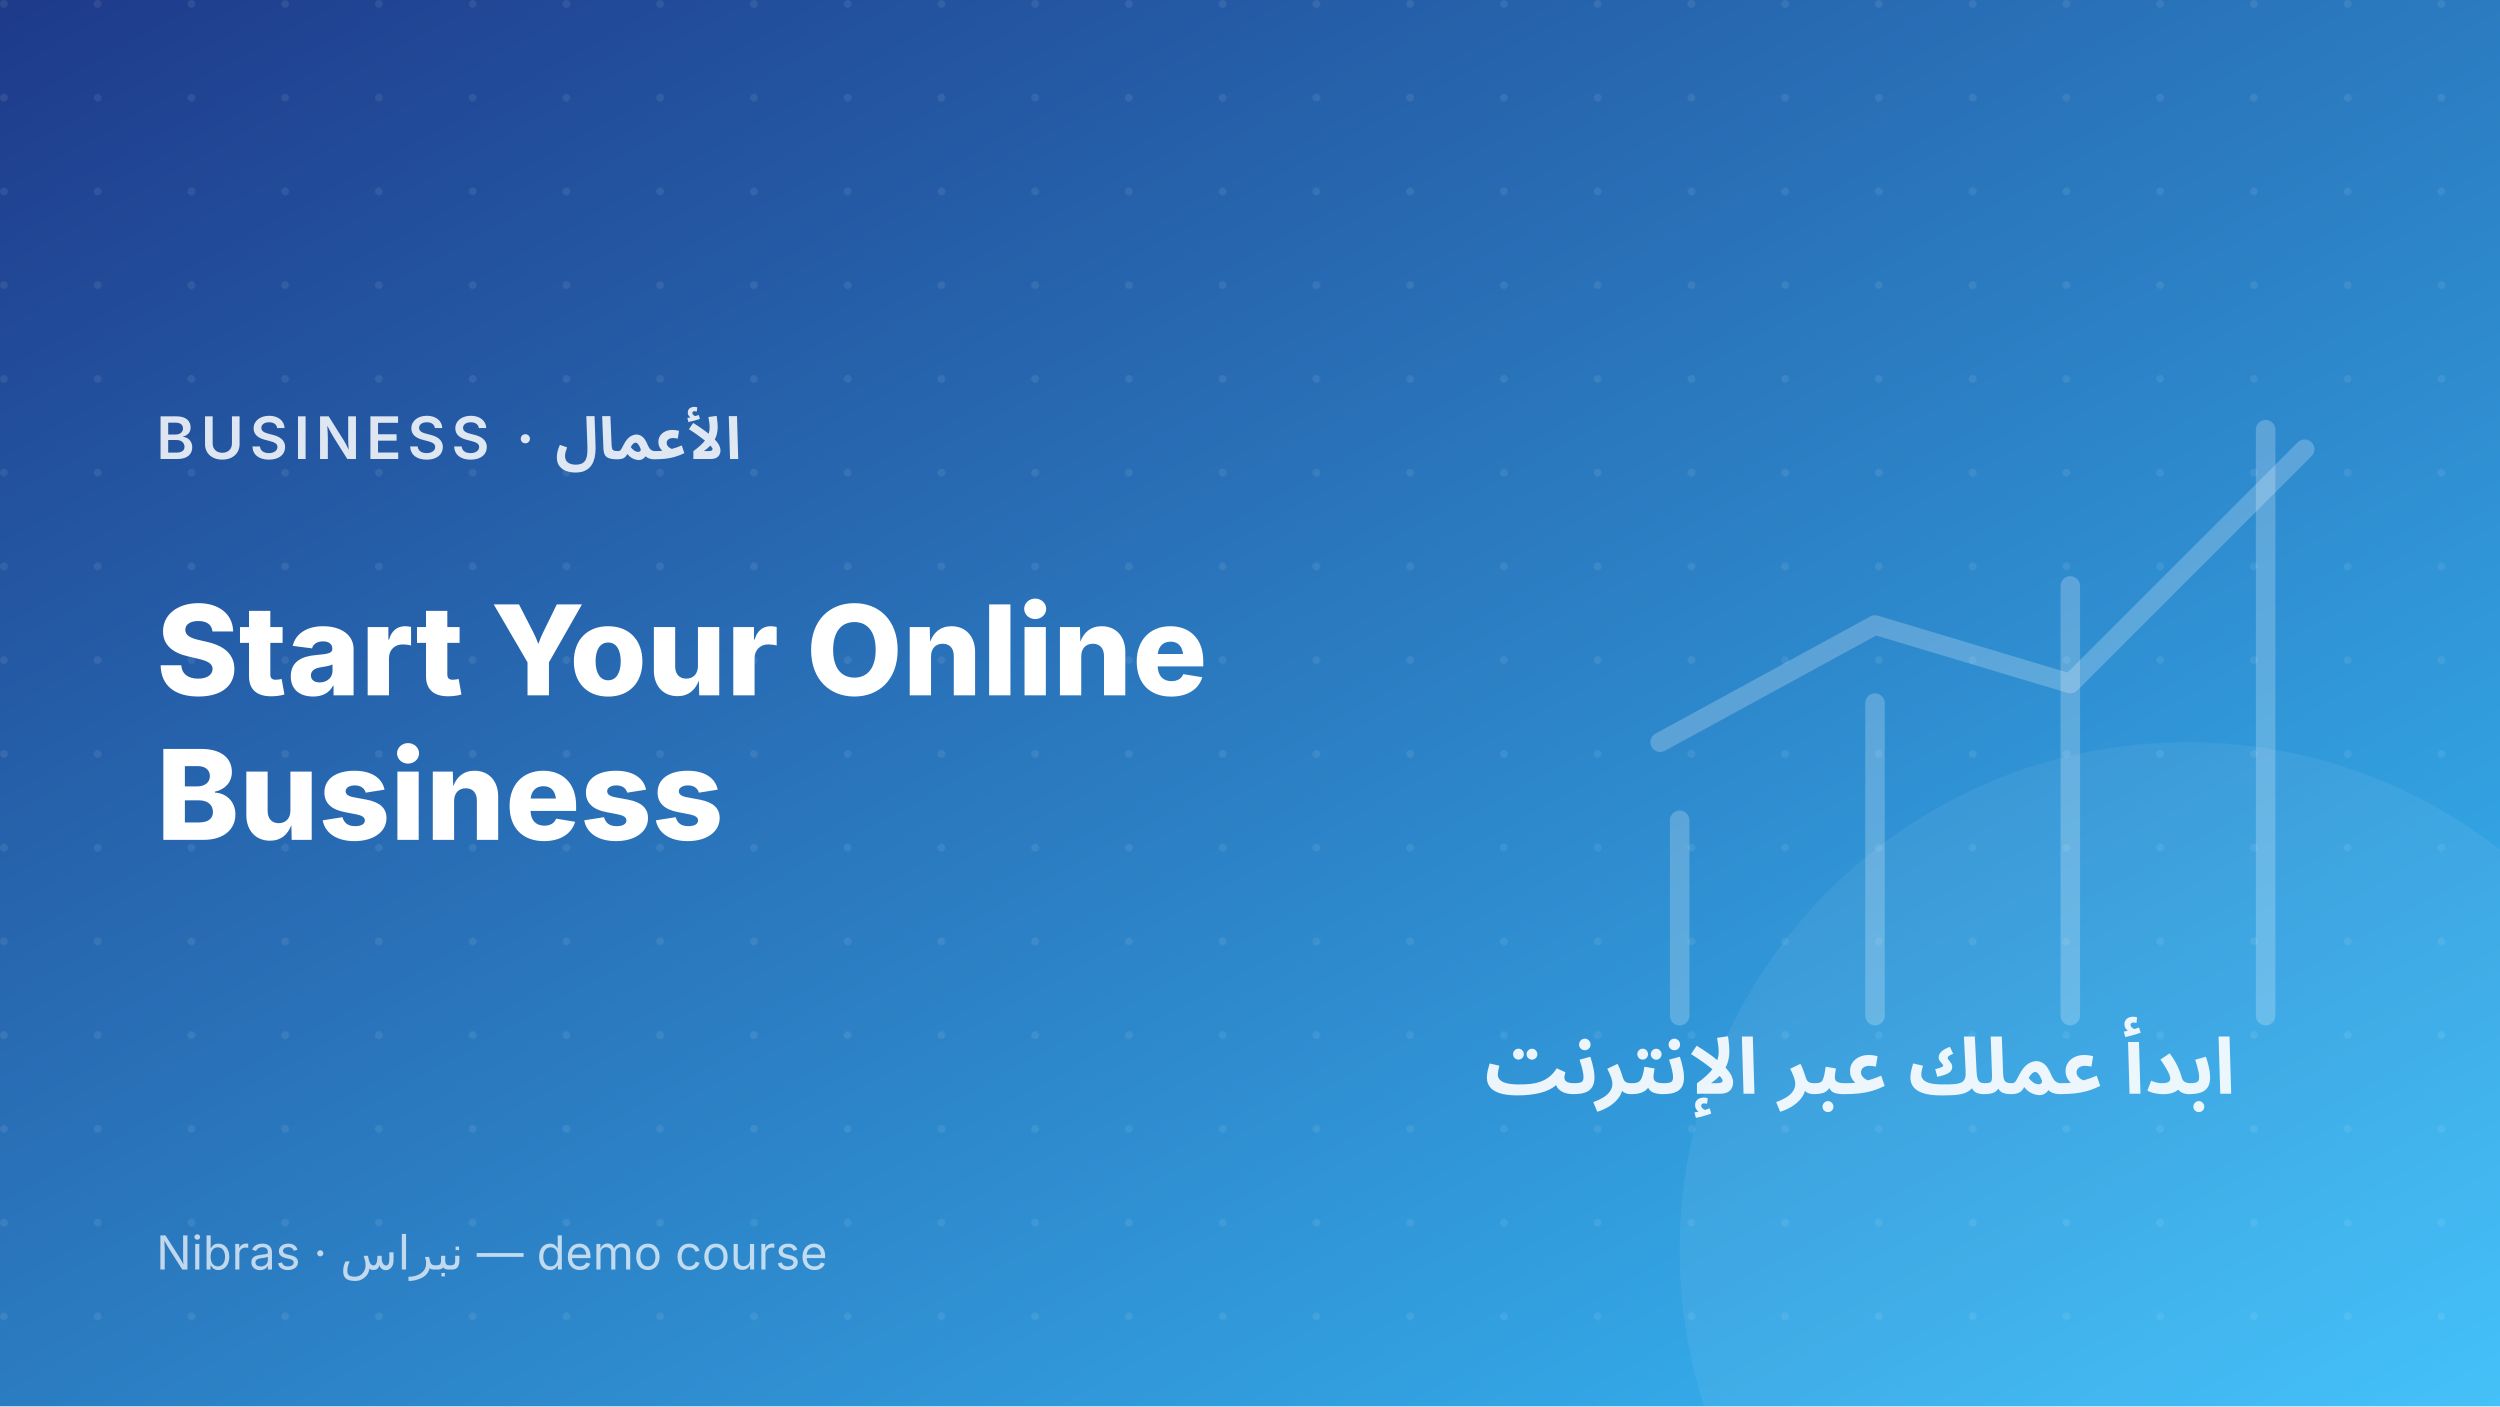
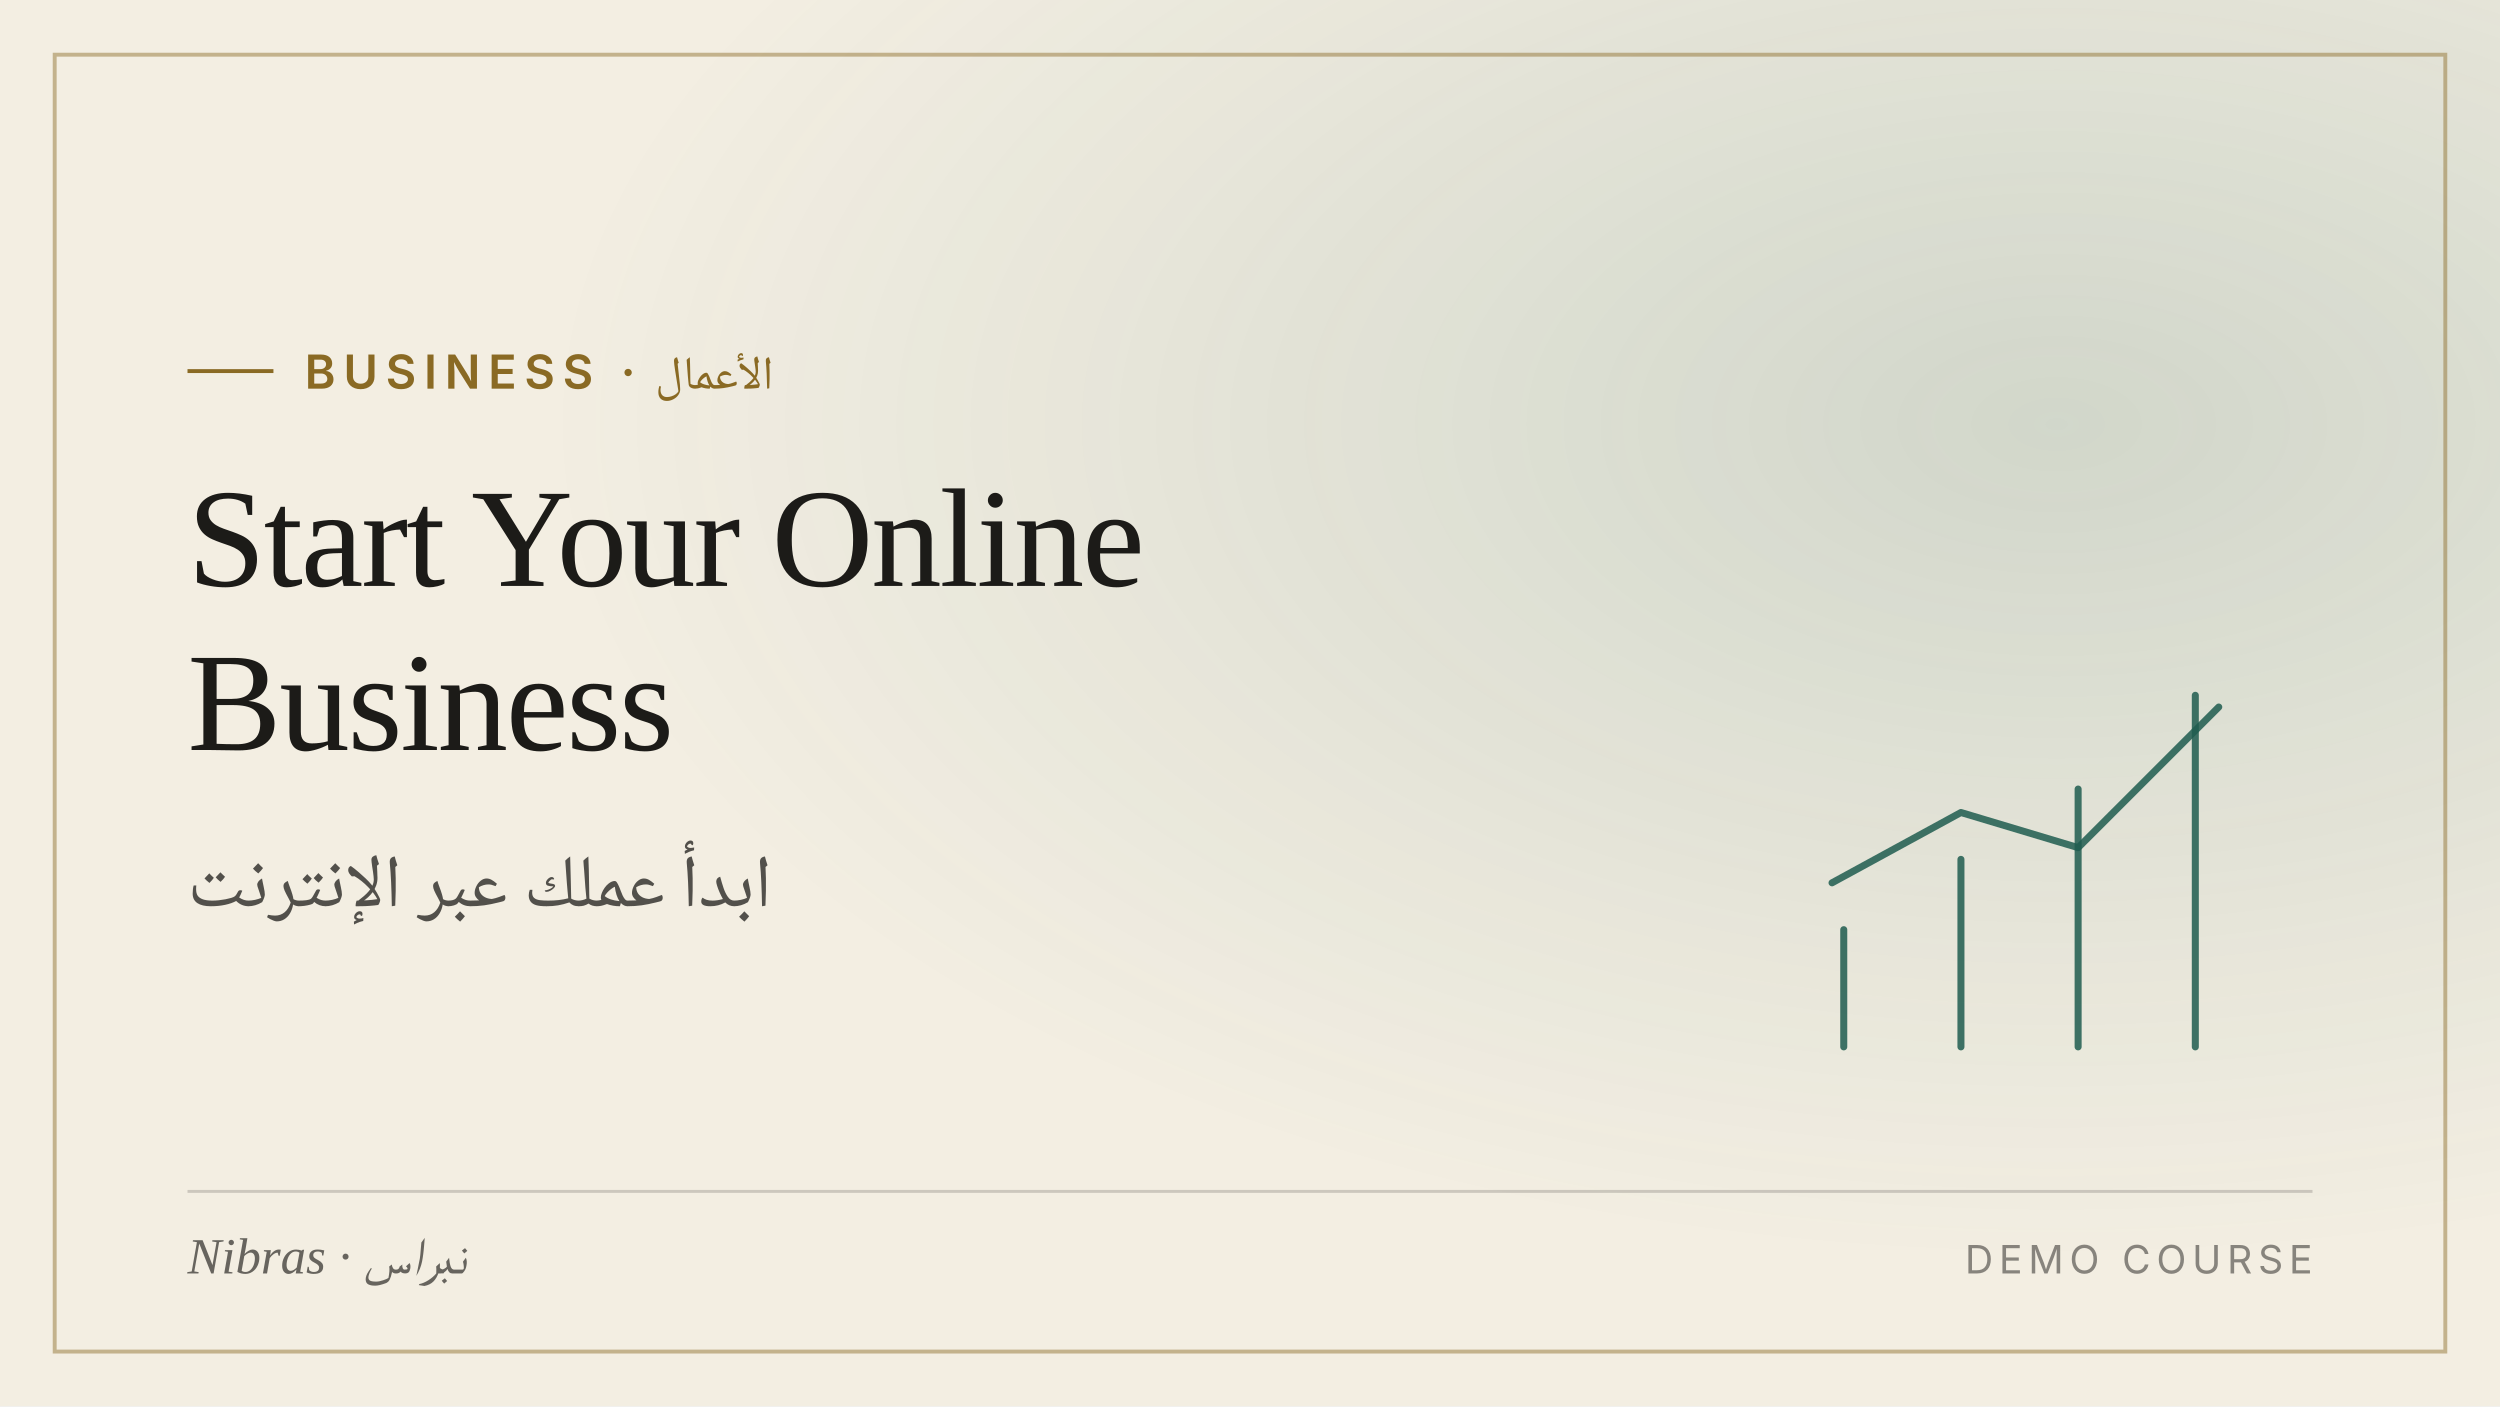
- <svg xmlns="http://www.w3.org/2000/svg" width="1280" height="720" viewBox="0 0 1280 720">
+ <svg xmlns="http://www.w3.org/2000/svg" width="1280" height="720" viewBox="0 0 1280 720" data-paper-ink="1">
  <defs>
-     <linearGradient id="g" x1="0" y1="0" x2="1" y2="1">
-       <stop offset="0" stop-color="#1e3a8a" />
-       <stop offset="1" stop-color="#38bdf8" />
-     </linearGradient>
-     <pattern id="p" width="48" height="48" patternUnits="userSpaceOnUse">
-       <circle cx="2" cy="2" r="2" fill="#fff" fill-opacity="0.08" />
-     </pattern>
+     <radialGradient id="lamp" cx="0.82" cy="0.3" r="0.6">
+       <stop offset="0" stop-color="#1f5c4f" stop-opacity="0.16" />
+       <stop offset="1" stop-color="#1f5c4f" stop-opacity="0" />
+     </radialGradient>
  </defs>
-   <rect width="1280" height="720" fill="url(#g)" />
-   <rect width="1280" height="720" fill="url(#p)" />
-   <circle cx="1120" cy="640" r="260" fill="#fff" fill-opacity="0.06" />
-   <g fill="none" stroke="#fff" stroke-opacity="0.22" stroke-width="10" stroke-linecap="round" stroke-linejoin="round">
-     <path d="M860 520V420M960 520V360M1060 520V300M1160 520V220" />
-     <path d="M850 380l110-60l100 30l120-120" />
+   <rect width="1280" height="720" fill="#f3eee2" />
+   <rect width="1280" height="720" fill="url(#lamp)" />
+   <rect x="28" y="28" width="1224" height="664" fill="none" stroke="#8a6a24" stroke-opacity="0.45" stroke-width="2" />
+   <g transform="translate(1184 560) scale(0.6) translate(-1260 -560)">
+     <g fill="none" stroke="#1f5c4f" stroke-opacity="0.85" stroke-width="6" stroke-linecap="round" stroke-linejoin="round">
+       <path d="M860 520V420M960 520V360M1060 520V300M1160 520V220" />
+       <path d="M850 380l110-60l100 30l120-120" />
+     </g>
  </g>
-   <text x="80" y="235" font-family="Inter, Segoe UI, Arial, sans-serif" font-size="30" font-weight="600" letter-spacing="3" fill="#fff" fill-opacity="0.85">BUSINESS · <tspan font-family="Noto Sans Arabic, Segoe UI, Tahoma, sans-serif" letter-spacing="0">الأعمال</tspan>
+   <line x1="96" y1="190" x2="140" y2="190" stroke="#8a6a24" stroke-width="2" />
+   <text x="156" y="199" font-family="Inter, 'Segoe UI', Arial, sans-serif" font-size="24" font-weight="600" letter-spacing="4" fill="#8a6a24">BUSINESS · <tspan font-family="'Noto Naskh Arabic', 'Traditional Arabic', 'Times New Roman', serif" letter-spacing="0" font-weight="500">الأعمال</tspan>
  </text>
-   <text x="80" y="356" font-family="Inter, Segoe UI, Arial, sans-serif" font-size="64" font-weight="800" fill="#fff">
-     <tspan x="80" dy="0">Start Your Online</tspan>
-     <tspan x="80" dy="74">Business</tspan>
+   <text x="96" y="300" font-family="Newsreader, Georgia, 'Times New Roman', serif" font-size="72" font-weight="500" letter-spacing="-1" fill="#1c1b18">
+     <tspan x="96" dy="0">Start Your Online</tspan>
+     <tspan x="96" dy="84">Business</tspan>
  </text>
-   <text x="80" y="560" direction="rtl" unicode-bidi="plaintext" font-family="Noto Sans Arabic, Segoe UI, Tahoma, sans-serif" font-size="40" font-weight="600" fill="#fff" fill-opacity="0.9" text-anchor="end" transform="translate(0 0)">
-     <tspan x="760">ابدأ عملك عبر الإنترنت</tspan>
+   <text x="96" y="464" direction="rtl" unicode-bidi="plaintext" text-anchor="end" font-family="'Noto Naskh Arabic', 'Traditional Arabic', 'Times New Roman', serif" font-size="38" fill="#1c1b18" fill-opacity="0.75">
+     <tspan x="96">ابدأ عملك عبر الإنترنت</tspan>
  </text>
-   <text x="80" y="650" font-family="Inter, Segoe UI, Arial, sans-serif" font-size="24" fill="#fff" fill-opacity="0.7">Nibras · نبراس — demo course</text>
+   <line x1="96" y1="610" x2="1184" y2="610" stroke="#1c1b18" stroke-opacity="0.18" stroke-width="1.5" />
+   <text x="96" y="652" font-family="Newsreader, Georgia, 'Times New Roman', serif" font-size="26" font-style="italic" fill="#1c1b18" fill-opacity="0.65">Nibras · نبراس</text>
+   <text x="1184" y="652" text-anchor="end" font-family="Inter, 'Segoe UI', Arial, sans-serif" font-size="20" letter-spacing="3" fill="#1c1b18" fill-opacity="0.5">DEMO COURSE</text>
</svg>
